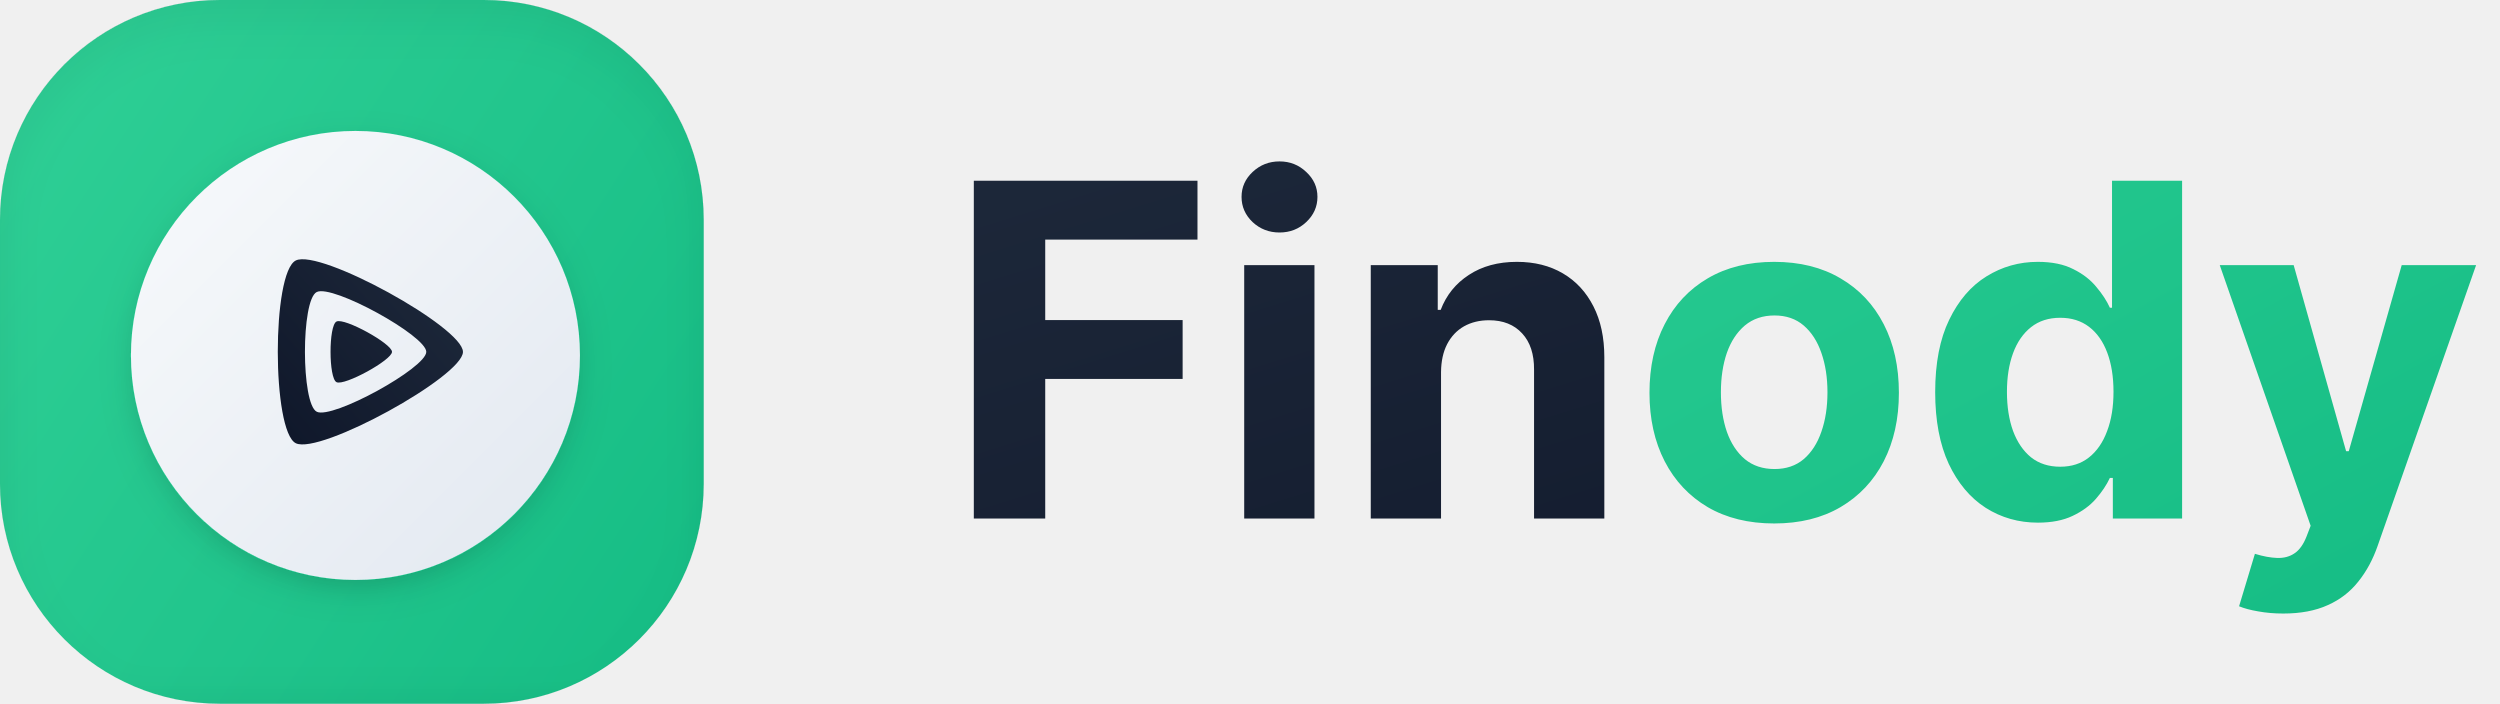
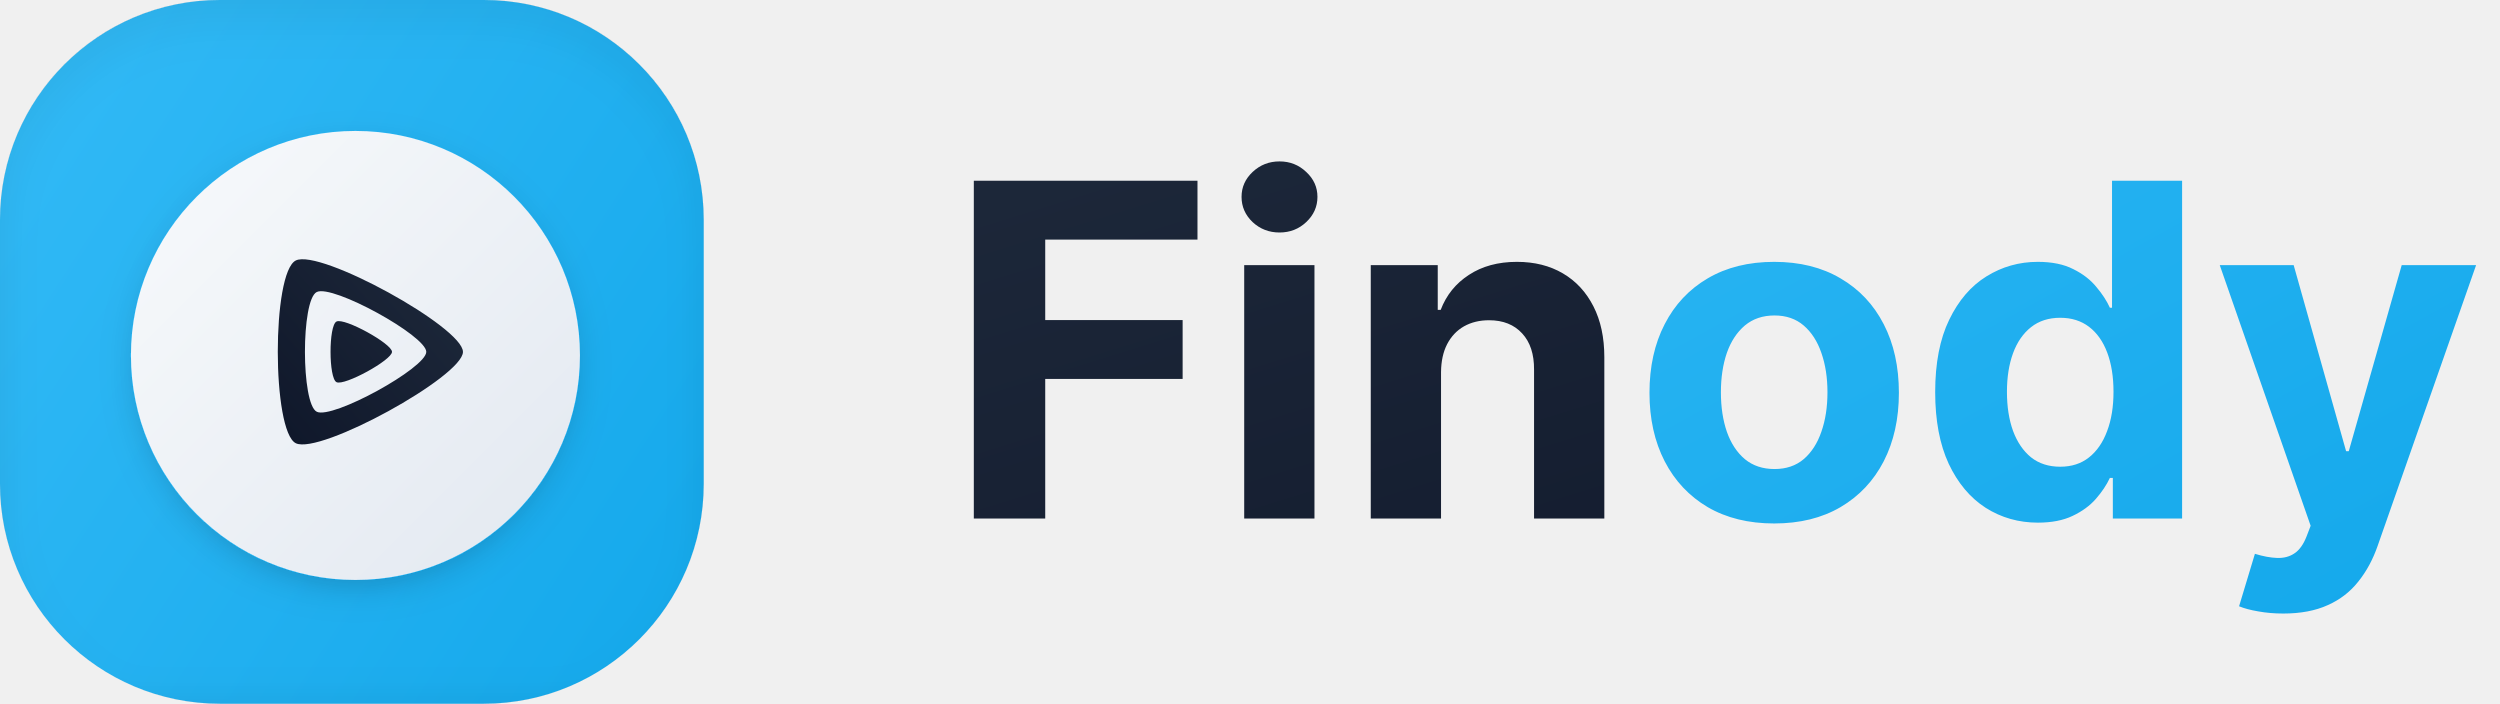
<svg xmlns="http://www.w3.org/2000/svg" width="135" height="38" viewBox="0 0 135 38" fill="none">
  <g filter="url(#filter0_i_101_2)">
    <rect width="38" height="38" rx="11.875" fill="url(#paint0_linear_101_2)" />
  </g>
  <g filter="url(#filter1_dd_101_2)">
    <circle cx="19.194" cy="19.194" r="12.123" fill="url(#paint1_linear_101_2)" />
  </g>
  <g clip-path="url(#clip0_101_2)">
    <path d="M24.999 19C24.999 17.677 17.276 13.417 15.973 14.066C14.669 14.716 14.683 23.291 15.973 23.934C17.261 24.576 25 20.323 25 19H24.999ZM17.104 22.233C16.259 21.813 16.25 16.194 17.104 15.769C17.958 15.343 23.019 18.133 23.019 19.001C23.019 19.868 17.95 22.655 17.104 22.234V22.233ZM21.168 19C21.168 18.561 18.605 17.147 18.172 17.362C17.739 17.578 17.744 20.424 18.172 20.637C18.6 20.85 21.168 19.44 21.168 19H21.168Z" fill="url(#paint2_linear_101_2)" />
  </g>
  <path d="M52.586 28V9.758H64.664V12.938H56.442V17.284H63.862V20.464H56.442V28H52.586ZM67.187 28V14.318H70.981V28H67.187ZM69.093 12.555C68.529 12.555 68.045 12.368 67.641 11.993C67.243 11.613 67.044 11.159 67.044 10.631C67.044 10.108 67.243 9.66 67.641 9.286C68.045 8.906 68.529 8.716 69.093 8.716C69.657 8.716 70.138 8.906 70.536 9.286C70.94 9.66 71.142 10.108 71.142 10.631C71.142 11.159 70.94 11.613 70.536 11.993C70.138 12.368 69.657 12.555 69.093 12.555ZM77.816 20.09V28H74.021V14.318H77.638V16.732H77.798C78.101 15.936 78.608 15.307 79.321 14.844C80.034 14.375 80.898 14.14 81.913 14.14C82.863 14.14 83.692 14.348 84.398 14.764C85.105 15.179 85.654 15.773 86.046 16.545C86.438 17.311 86.634 18.226 86.634 19.289V28H82.839V19.965C82.845 19.128 82.632 18.475 82.198 18.006C81.765 17.531 81.168 17.293 80.408 17.293C79.897 17.293 79.446 17.403 79.054 17.623C78.668 17.843 78.365 18.163 78.145 18.585C77.931 19.001 77.822 19.502 77.816 20.09Z" fill="url(#paint3_linear_101_2)" />
  <path d="M95.806 28.267C94.423 28.267 93.226 27.973 92.217 27.385C91.213 26.792 90.438 25.966 89.892 24.909C89.346 23.846 89.072 22.614 89.072 21.213C89.072 19.799 89.346 18.564 89.892 17.507C90.438 16.444 91.213 15.619 92.217 15.031C93.226 14.437 94.423 14.14 95.806 14.14C97.19 14.14 98.383 14.437 99.387 15.031C100.397 15.619 101.175 16.444 101.721 17.507C102.267 18.564 102.54 19.799 102.54 21.213C102.54 22.614 102.267 23.846 101.721 24.909C101.175 25.966 100.397 26.792 99.387 27.385C98.383 27.973 97.19 28.267 95.806 28.267ZM95.824 25.328C96.454 25.328 96.979 25.15 97.401 24.793C97.822 24.431 98.14 23.938 98.354 23.315C98.573 22.691 98.683 21.982 98.683 21.186C98.683 20.39 98.573 19.68 98.354 19.057C98.14 18.433 97.822 17.941 97.401 17.578C96.979 17.216 96.454 17.035 95.824 17.035C95.189 17.035 94.654 17.216 94.221 17.578C93.793 17.941 93.47 18.433 93.25 19.057C93.036 19.68 92.929 20.39 92.929 21.186C92.929 21.982 93.036 22.691 93.25 23.315C93.47 23.938 93.793 24.431 94.221 24.793C94.654 25.15 95.189 25.328 95.824 25.328ZM110.049 28.223C109.01 28.223 108.069 27.956 107.226 27.421C106.388 26.881 105.723 26.088 105.23 25.043C104.743 23.992 104.5 22.703 104.5 21.177C104.5 19.609 104.752 18.306 105.257 17.267C105.762 16.221 106.433 15.441 107.27 14.924C108.113 14.401 109.037 14.14 110.04 14.14C110.806 14.14 111.445 14.271 111.955 14.532C112.472 14.787 112.888 15.108 113.202 15.494C113.523 15.874 113.767 16.248 113.933 16.616H114.049V9.758H117.834V28H114.093V25.809H113.933C113.755 26.189 113.502 26.566 113.176 26.94C112.855 27.308 112.436 27.614 111.92 27.858C111.409 28.101 110.786 28.223 110.049 28.223ZM111.252 25.203C111.863 25.203 112.38 25.037 112.802 24.704C113.229 24.366 113.556 23.894 113.781 23.288C114.013 22.682 114.129 21.973 114.129 21.159C114.129 20.346 114.016 19.639 113.79 19.039C113.565 18.439 113.238 17.976 112.811 17.65C112.383 17.323 111.863 17.16 111.252 17.16C110.628 17.16 110.103 17.329 109.675 17.667C109.248 18.006 108.924 18.475 108.704 19.075C108.484 19.675 108.375 20.369 108.375 21.159C108.375 21.955 108.484 22.659 108.704 23.27C108.93 23.876 109.253 24.351 109.675 24.695C110.103 25.034 110.628 25.203 111.252 25.203ZM123.297 33.131C122.816 33.131 122.364 33.092 121.943 33.015C121.527 32.944 121.183 32.852 120.91 32.739L121.765 29.906C122.21 30.043 122.611 30.117 122.967 30.129C123.329 30.141 123.641 30.058 123.902 29.88C124.17 29.701 124.386 29.398 124.553 28.971L124.775 28.392L119.867 14.318H123.858L126.69 24.366H126.833L129.692 14.318H133.709L128.392 29.479C128.136 30.215 127.789 30.856 127.35 31.403C126.916 31.955 126.367 32.38 125.702 32.676C125.037 32.979 124.235 33.131 123.297 33.131Z" fill="url(#paint4_linear_101_2)" />
  <defs>
    <filter id="filter0_i_101_2" x="0" y="0" width="38" height="39.188" filterUnits="userSpaceOnUse" color-interpolation-filters="sRGB">
      <feFlood flood-opacity="0" result="BackgroundImageFix" />
      <feBlend mode="normal" in="SourceGraphic" in2="BackgroundImageFix" result="shape" />
      <feColorMatrix in="SourceAlpha" type="matrix" values="0 0 0 0 0 0 0 0 0 0 0 0 0 0 0 0 0 0 127 0" result="hardAlpha" />
      <feOffset dy="1.188" />
      <feGaussianBlur stdDeviation="1.188" />
      <feComposite in2="hardAlpha" operator="arithmetic" k2="-1" k3="1" />
      <feColorMatrix type="matrix" values="0 0 0 0 0 0 0 0 0 0 0 0 0 0 0 0 0 0 0.05 0" />
      <feBlend mode="normal" in2="shape" result="effect1_innerShadow_101_2" />
    </filter>
    <filter id="filter1_dd_101_2" x="5.29" y="5.884" width="27.808" height="27.808" filterUnits="userSpaceOnUse" color-interpolation-filters="sRGB">
      <feFlood flood-opacity="0" result="BackgroundImageFix" />
      <feColorMatrix in="SourceAlpha" type="matrix" values="0 0 0 0 0 0 0 0 0 0 0 0 0 0 0 0 0 0 127 0" result="hardAlpha" />
      <feMorphology radius="0.594" operator="erode" in="SourceAlpha" result="effect1_dropShadow_101_2" />
      <feOffset dy="0.594" />
      <feGaussianBlur stdDeviation="0.594" />
      <feComposite in2="hardAlpha" operator="out" />
      <feColorMatrix type="matrix" values="0 0 0 0 0 0 0 0 0 0 0 0 0 0 0 0 0 0 0.1 0" />
      <feBlend mode="normal" in2="BackgroundImageFix" result="effect1_dropShadow_101_2" />
      <feColorMatrix in="SourceAlpha" type="matrix" values="0 0 0 0 0 0 0 0 0 0 0 0 0 0 0 0 0 0 127 0" result="hardAlpha" />
      <feOffset dy="0.594" />
      <feGaussianBlur stdDeviation="0.891" />
      <feComposite in2="hardAlpha" operator="out" />
      <feColorMatrix type="matrix" values="0 0 0 0 0 0 0 0 0 0 0 0 0 0 0 0 0 0 0.1 0" />
      <feBlend mode="normal" in2="effect1_dropShadow_101_2" result="effect2_dropShadow_101_2" />
      <feBlend mode="normal" in="SourceGraphic" in2="effect2_dropShadow_101_2" result="shape" />
    </filter>
    <linearGradient id="paint0_linear_101_2" x1="-1.259" y1="-11.827" x2="55.948" y2="25.271" gradientUnits="userSpaceOnUse">
-       <stop stop-color="#34D399" />
-       <stop offset="1" stop-color="#10B981" />
+       <stop stop-color="#38bdf8" />
+       <stop offset="1" stop-color="#0ea5e9" />
    </linearGradient>
    <linearGradient id="paint1_linear_101_2" x1="7.072" y1="7.072" x2="31.317" y2="31.317" gradientUnits="userSpaceOnUse">
      <stop stop-color="#F8FAFC" />
      <stop offset="1" stop-color="#E2E8F0" />
    </linearGradient>
    <linearGradient id="paint2_linear_101_2" x1="24.863" y1="14.327" x2="14.476" y2="23.378" gradientUnits="userSpaceOnUse">
      <stop stop-color="#1E293B" />
      <stop offset="1" stop-color="#0F172A" />
    </linearGradient>
    <linearGradient id="paint3_linear_101_2" x1="53.747" y1="4.41" x2="69.302" y2="54.393" gradientUnits="userSpaceOnUse">
      <stop stop-color="#1E293B" />
      <stop offset="1" stop-color="#0F172A" />
    </linearGradient>
    <linearGradient id="paint4_linear_101_2" x1="48.216" y1="-5.337" x2="90.021" y2="70.572" gradientUnits="userSpaceOnUse">
-       <stop stop-color="#34D399" />
-       <stop offset="1" stop-color="#10B981" />
+       <stop stop-color="#38bdf8" />
+       <stop offset="1" stop-color="#0ea5e9" />
    </linearGradient>
    <clipPath id="clip0_101_2">
      <rect width="10" height="10" fill="white" transform="matrix(0 1 -1 0 25.0001 14)" />
    </clipPath>
  </defs>
</svg>
